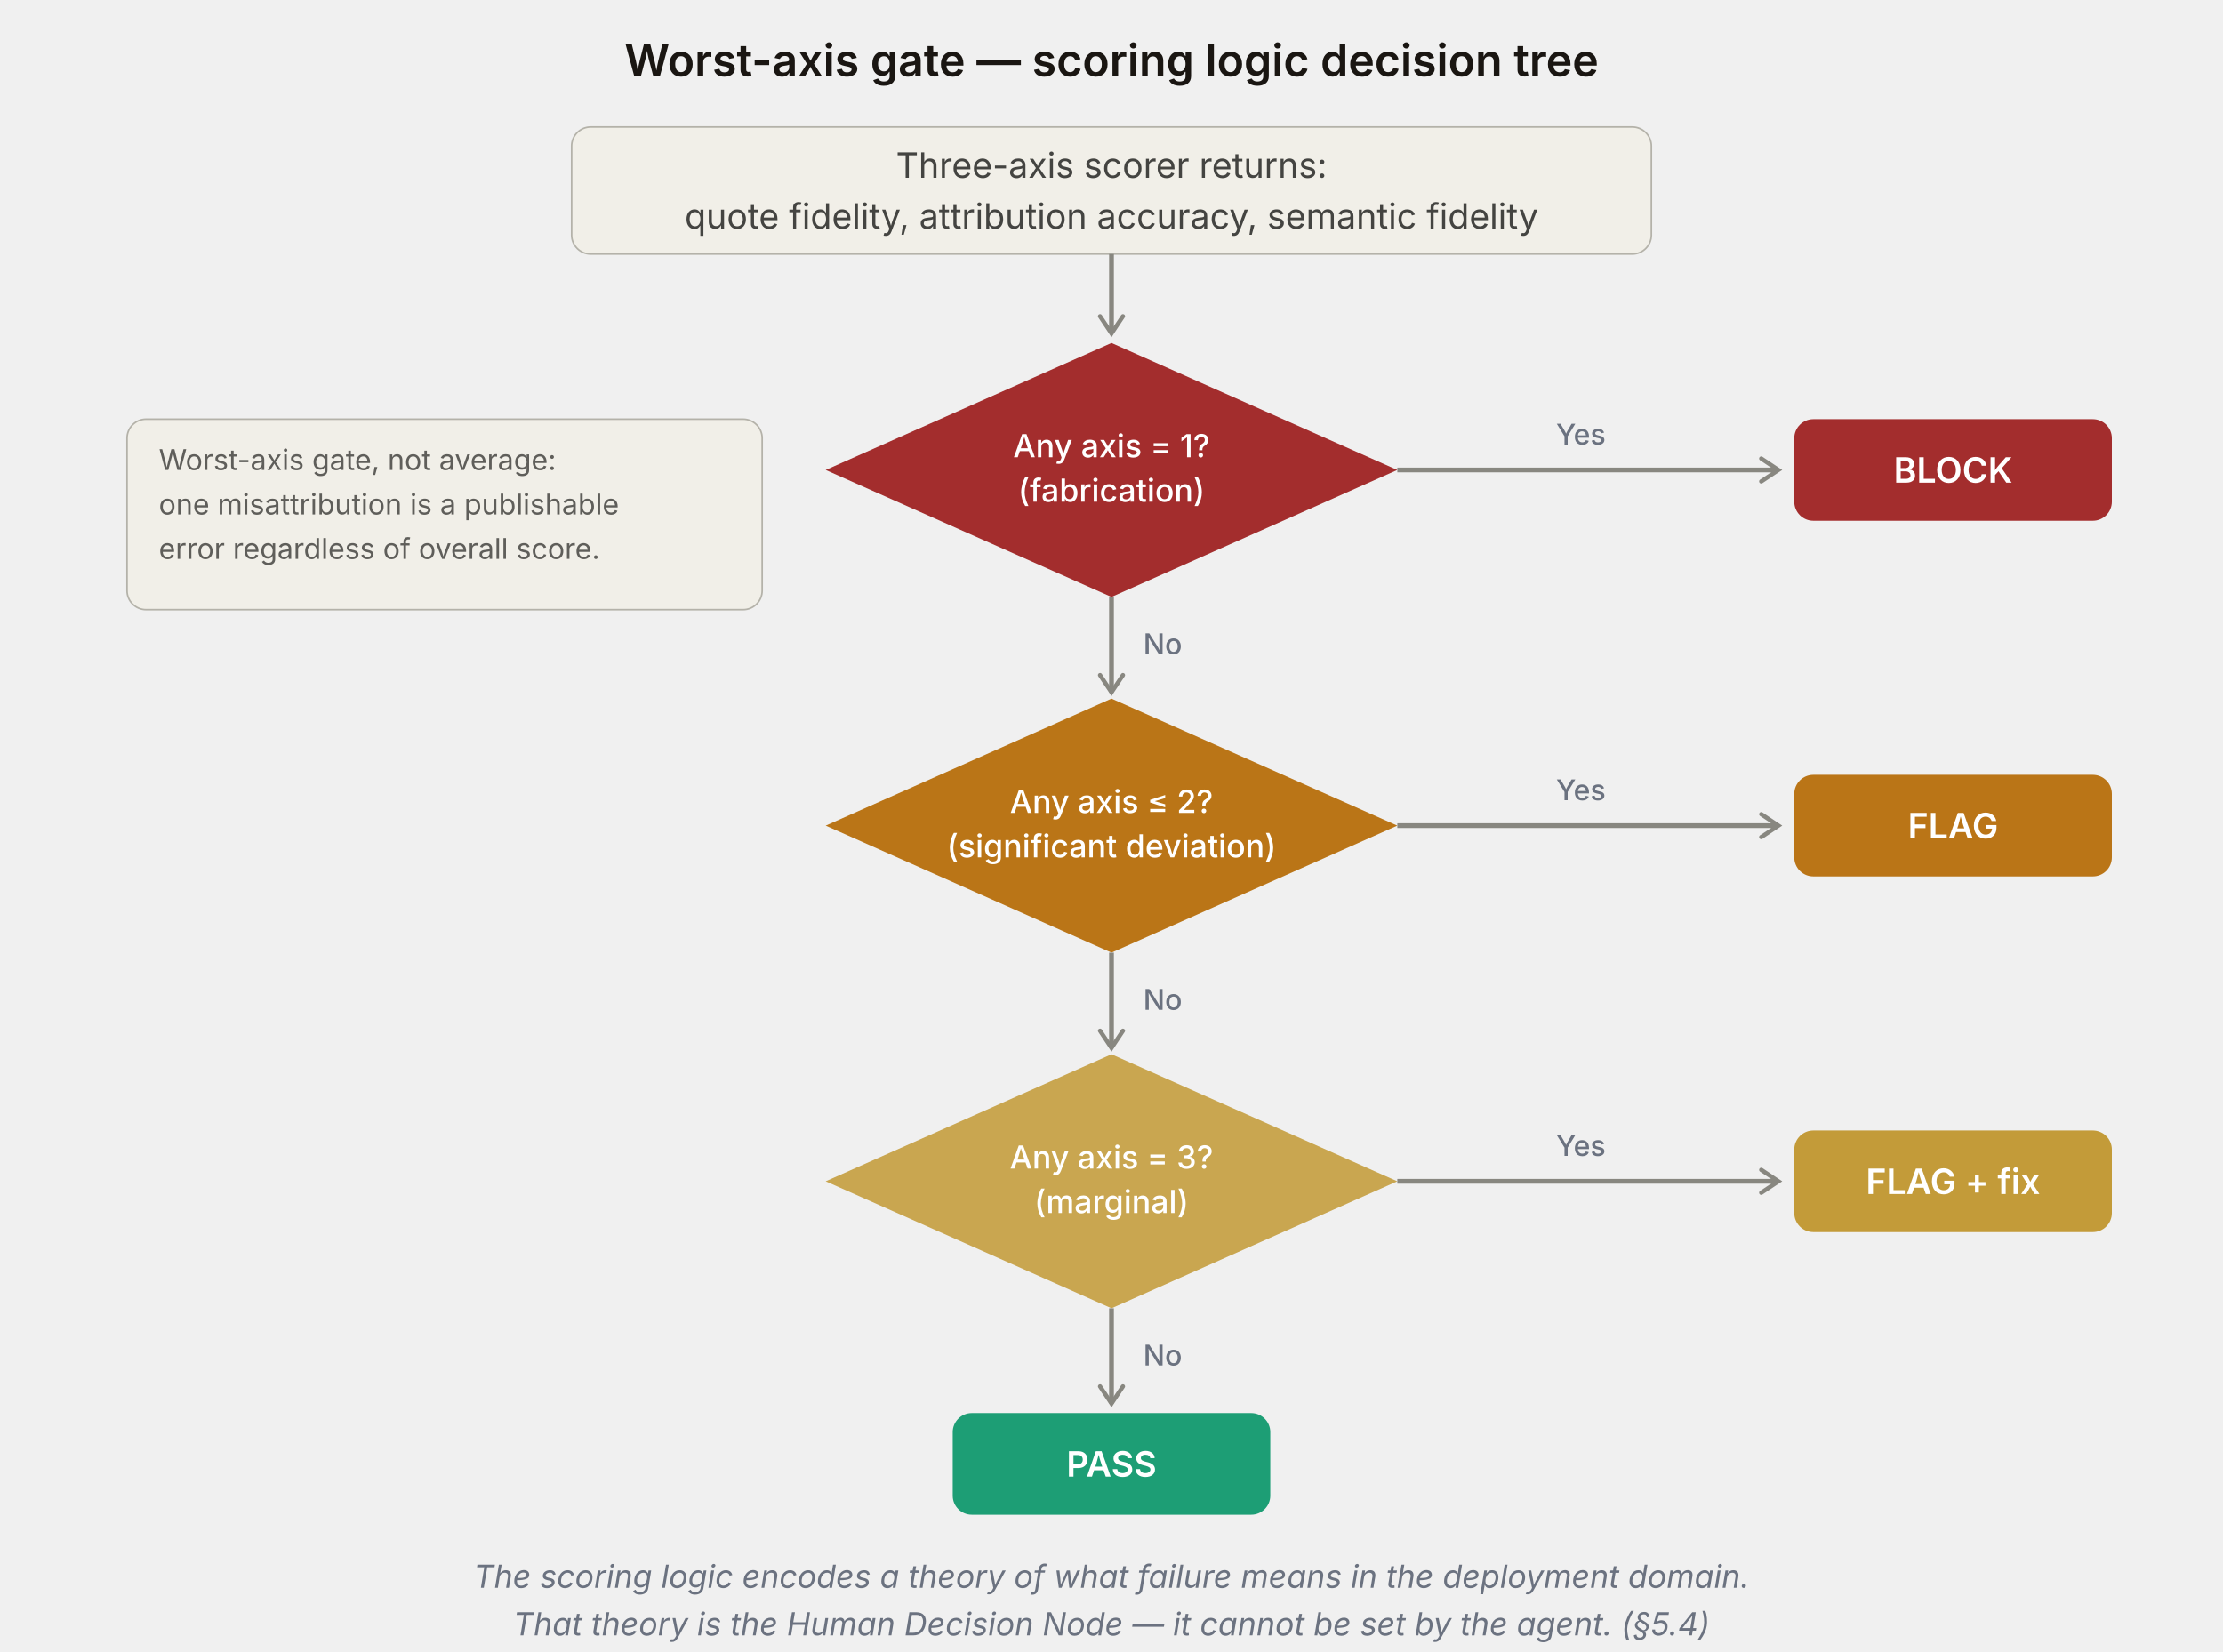
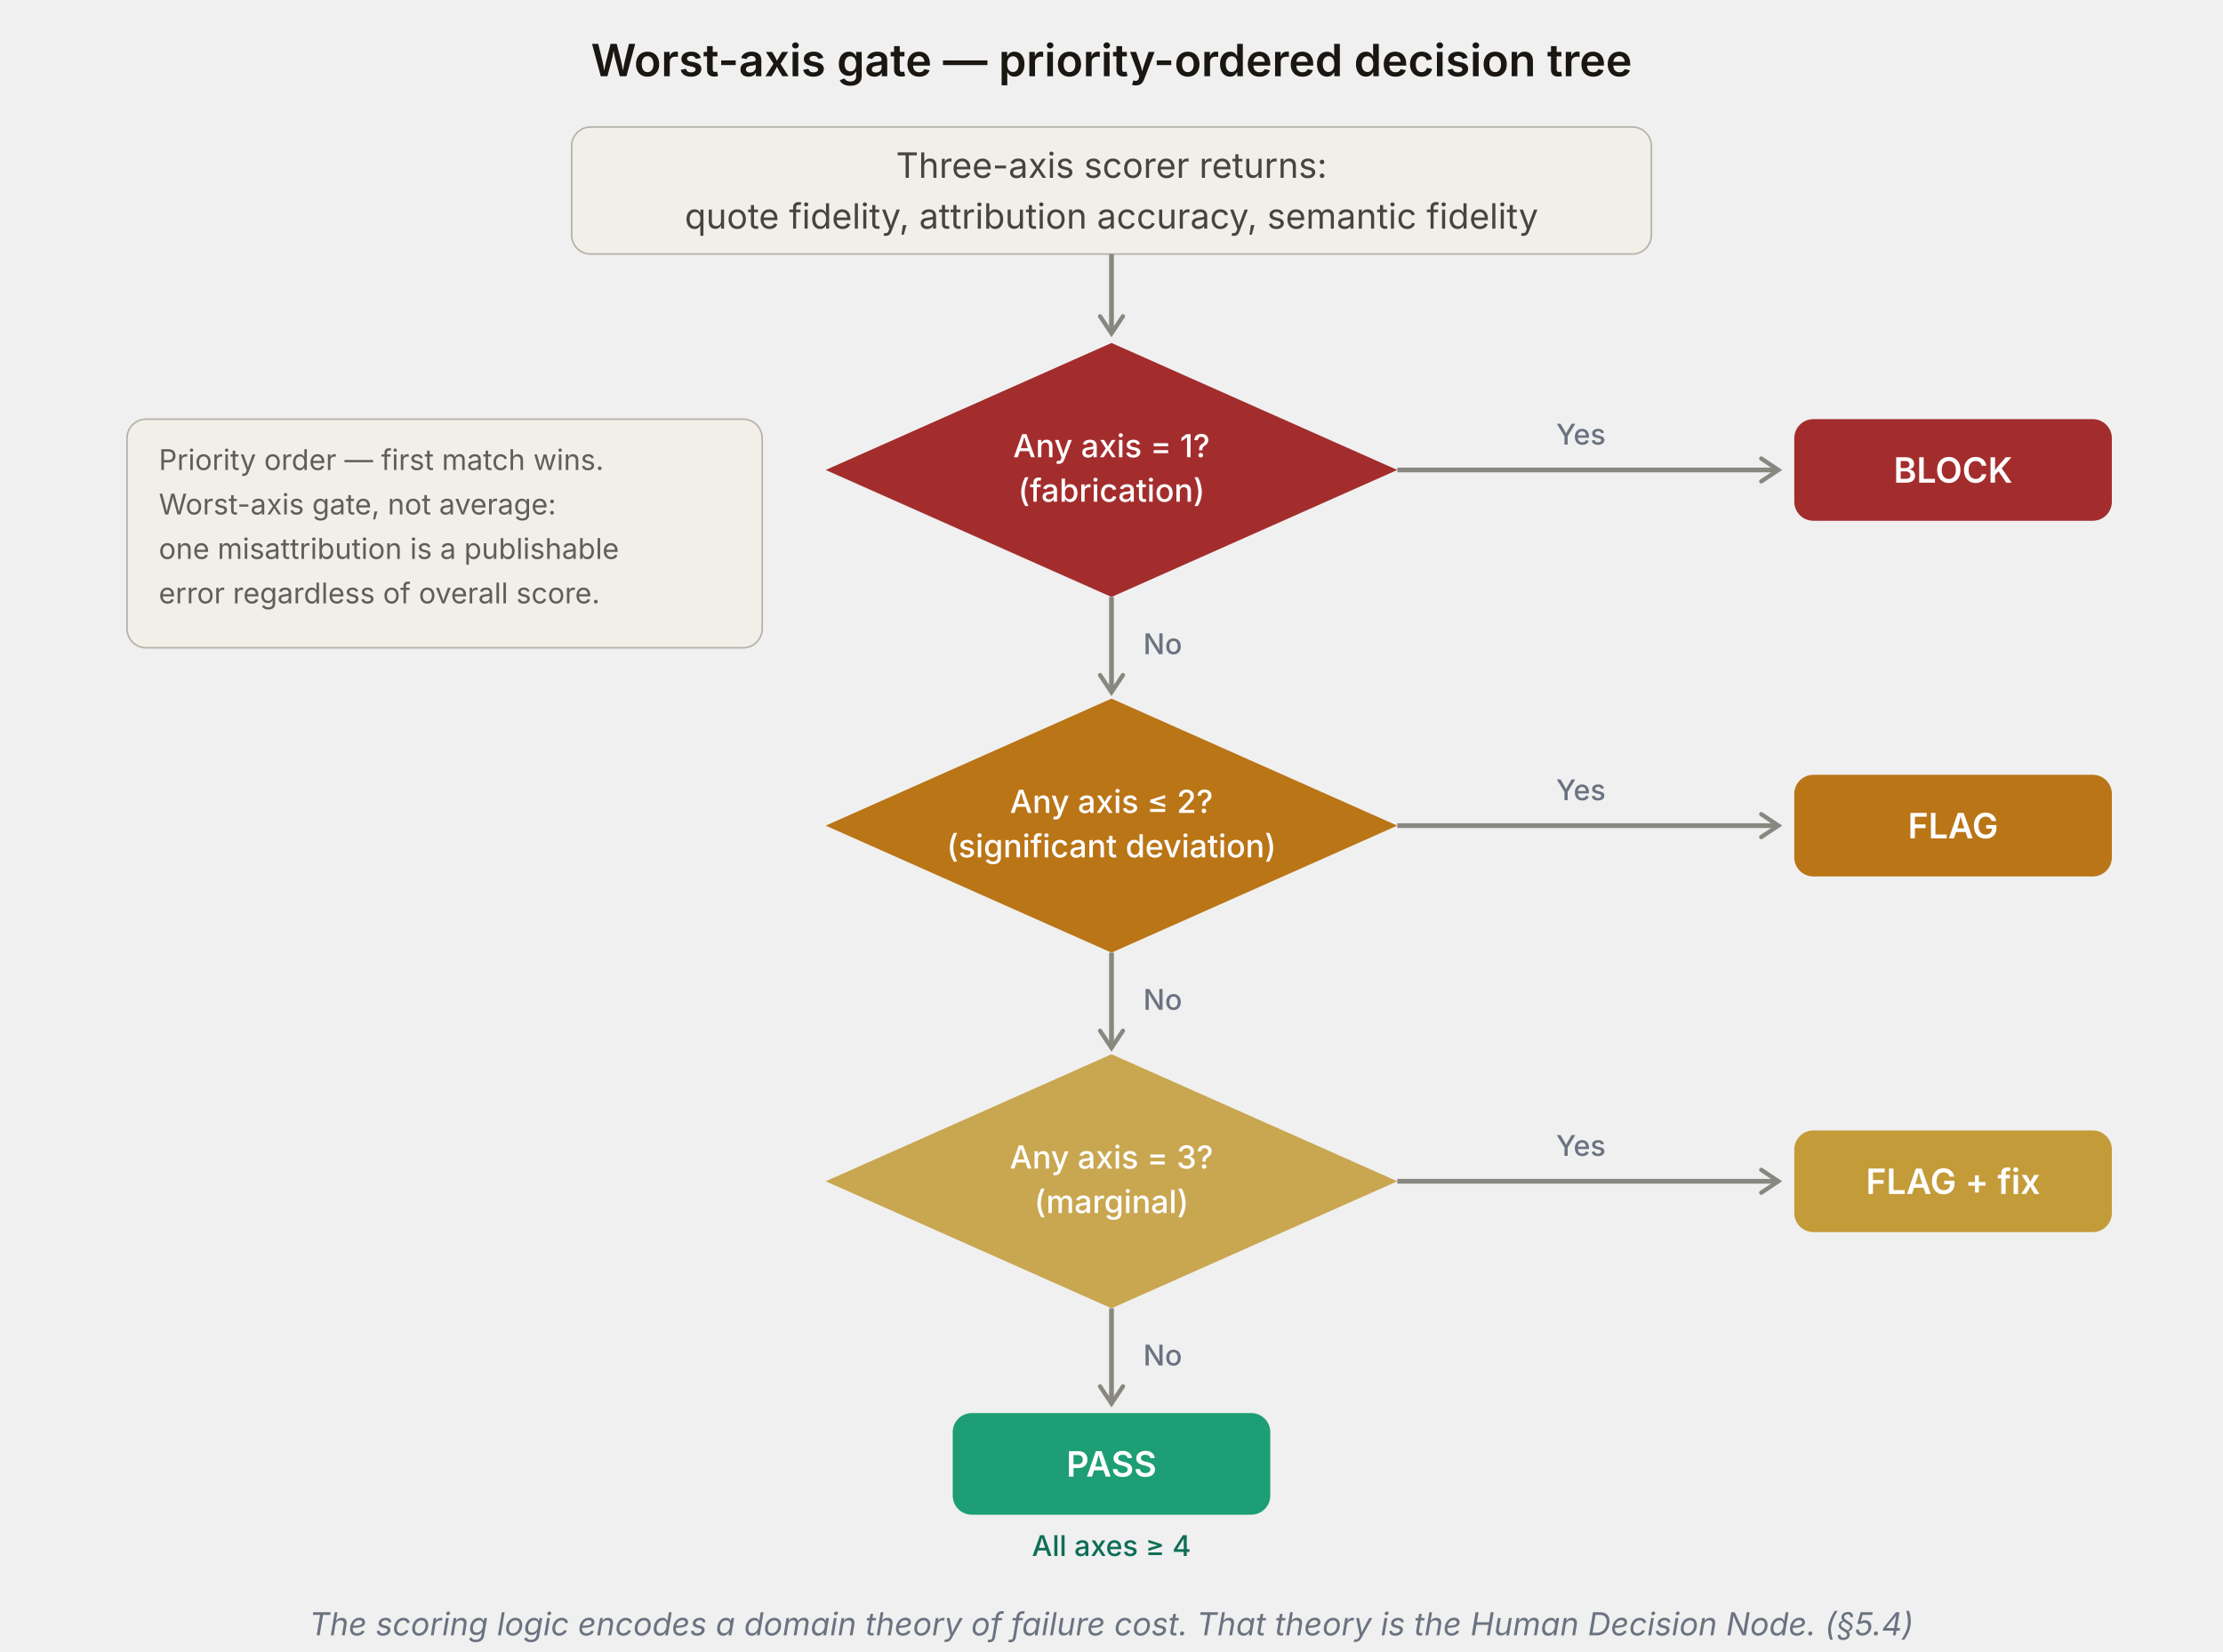
<svg xmlns="http://www.w3.org/2000/svg" width="700" viewBox="0 0 700 520" style="font-family: -apple-system, 'Helvetica Neue', sans-serif; background: transparent;">
  <style>
    .title { font-size: 14px; font-weight: 600; fill: #1a1612; text-anchor: middle; }
    .input-label { font-size: 11px; fill: #444441; text-anchor: middle; }
    .diamond-label { font-size: 10px; font-weight: 500; fill: #fff; text-anchor: middle; }
    .term-label { font-size: 11px; font-weight: 600; fill: #fff; text-anchor: middle; }
    .branch { font-size: 9px; fill: #6b7280; font-weight: 500; }
    .note-text { font-size: 9px; fill: #5F5E5A; }
    .caption { font-size: 10px; fill: #6b7280; text-anchor: middle; font-style: italic; }
    .arrow { stroke: #888780; stroke-width: 1.5; marker-end: url(#ah8); }
  </style>
  <defs>
    <marker id="ah8" viewBox="0 0 10 10" refX="8" refY="5" markerWidth="6" markerHeight="6" orient="auto">
      <path d="M2 1L8 5L2 9" fill="none" stroke="#888780" stroke-width="1.5" stroke-linecap="round" />
    </marker>
  </defs>
-   <text class="title" x="350" y="24">Worst-axis gate — scoring logic decision tree</text>
+   <text class="title" x="350" y="24">Worst-axis gate — priority-ordered decision tree</text>
  <rect x="180" y="40" width="340" height="40" rx="6" fill="#F1EFE8" stroke="#B4B2A9" stroke-width="0.5" />
  <text class="input-label" x="350" y="56">Three-axis scorer returns:</text>
  <text class="input-label" x="350" y="72">quote fidelity, attribution accuracy, semantic fidelity</text>
  <line x1="350" y1="80" x2="350" y2="105" class="arrow" />
  <polygon points="350,108 440,148 350,188 260,148" fill="#A32D2D" />
  <text class="diamond-label" x="350" y="144">Any axis = 1?</text>
  <text class="diamond-label" x="350" y="158" font-size="9">(fabrication)</text>
  <line x1="440" y1="148" x2="560" y2="148" class="arrow" />
  <text class="branch" x="490" y="140">Yes</text>
  <rect x="565" y="132" width="100" height="32" rx="6" fill="#A32D2D" />
  <text class="term-label" x="615" y="152">BLOCK</text>
  <line x1="350" y1="188" x2="350" y2="218" class="arrow" />
  <text class="branch" x="360" y="206">No</text>
  <polygon points="350,220 440,260 350,300 260,260" fill="#BA7517" />
  <text class="diamond-label" x="350" y="256">Any axis ≤ 2?</text>
  <text class="diamond-label" x="350" y="270" font-size="9">(significant deviation)</text>
  <line x1="440" y1="260" x2="560" y2="260" class="arrow" />
  <text class="branch" x="490" y="252">Yes</text>
  <rect x="565" y="244" width="100" height="32" rx="6" fill="#BA7517" />
  <text class="term-label" x="615" y="264">FLAG</text>
  <line x1="350" y1="300" x2="350" y2="330" class="arrow" />
  <text class="branch" x="360" y="318">No</text>
  <polygon points="350,332 440,372 350,412 260,372" fill="#B8860B" opacity="0.7" />
  <text class="diamond-label" x="350" y="368">Any axis = 3?</text>
  <text class="diamond-label" x="350" y="382" font-size="9">(marginal)</text>
  <line x1="440" y1="372" x2="560" y2="372" class="arrow" />
  <text class="branch" x="490" y="364">Yes</text>
  <rect x="565" y="356" width="100" height="32" rx="6" fill="#B8860B" opacity="0.8" />
  <text class="term-label" x="615" y="376">FLAG + fix</text>
  <line x1="350" y1="412" x2="350" y2="442" class="arrow" />
  <text class="branch" x="360" y="430">No</text>
  <rect x="300" y="445" width="100" height="32" rx="6" fill="#1D9E75" />
  <text class="term-label" x="350" y="465">PASS</text>
-   <rect x="40" y="132" width="200" height="60" rx="6" fill="#F1EFE8" stroke="#B4B2A9" stroke-width="0.5" />
-   <text class="note-text" x="50" y="148" text-anchor="start">Worst-axis gate, not average:</text>
-   <text class="note-text" x="50" y="162" text-anchor="start">one misattribution is a publishable</text>
-   <text class="note-text" x="50" y="176" text-anchor="start">error regardless of overall score.</text>
-   <text class="caption" x="350" y="500">The scoring logic encodes a theory of what failure means in the deployment domain.</text>
-   <text class="caption" x="350" y="515">That theory is the Human Decision Node — it cannot be set by the agent. (§5.4)</text>
+   <text x="350" y="490" text-anchor="middle" font-size="9" fill="#0F6E56" font-weight="500">All axes ≥ 4</text>
+   <rect x="40" y="132" width="200" height="72" rx="6" fill="#F1EFE8" stroke="#B4B2A9" stroke-width="0.5" />
+   <text class="note-text" x="50" y="148" text-anchor="start">Priority order — first match wins.</text>
+   <text class="note-text" x="50" y="162" text-anchor="start">Worst-axis gate, not average:</text>
+   <text class="note-text" x="50" y="176" text-anchor="start">one misattribution is a publishable</text>
+   <text class="note-text" x="50" y="190" text-anchor="start">error regardless of overall score.</text>
+   <text class="caption" x="350" y="515">The scoring logic encodes a domain theory of failure cost. That theory is the Human Decision Node. (§5.4)</text>
</svg>
